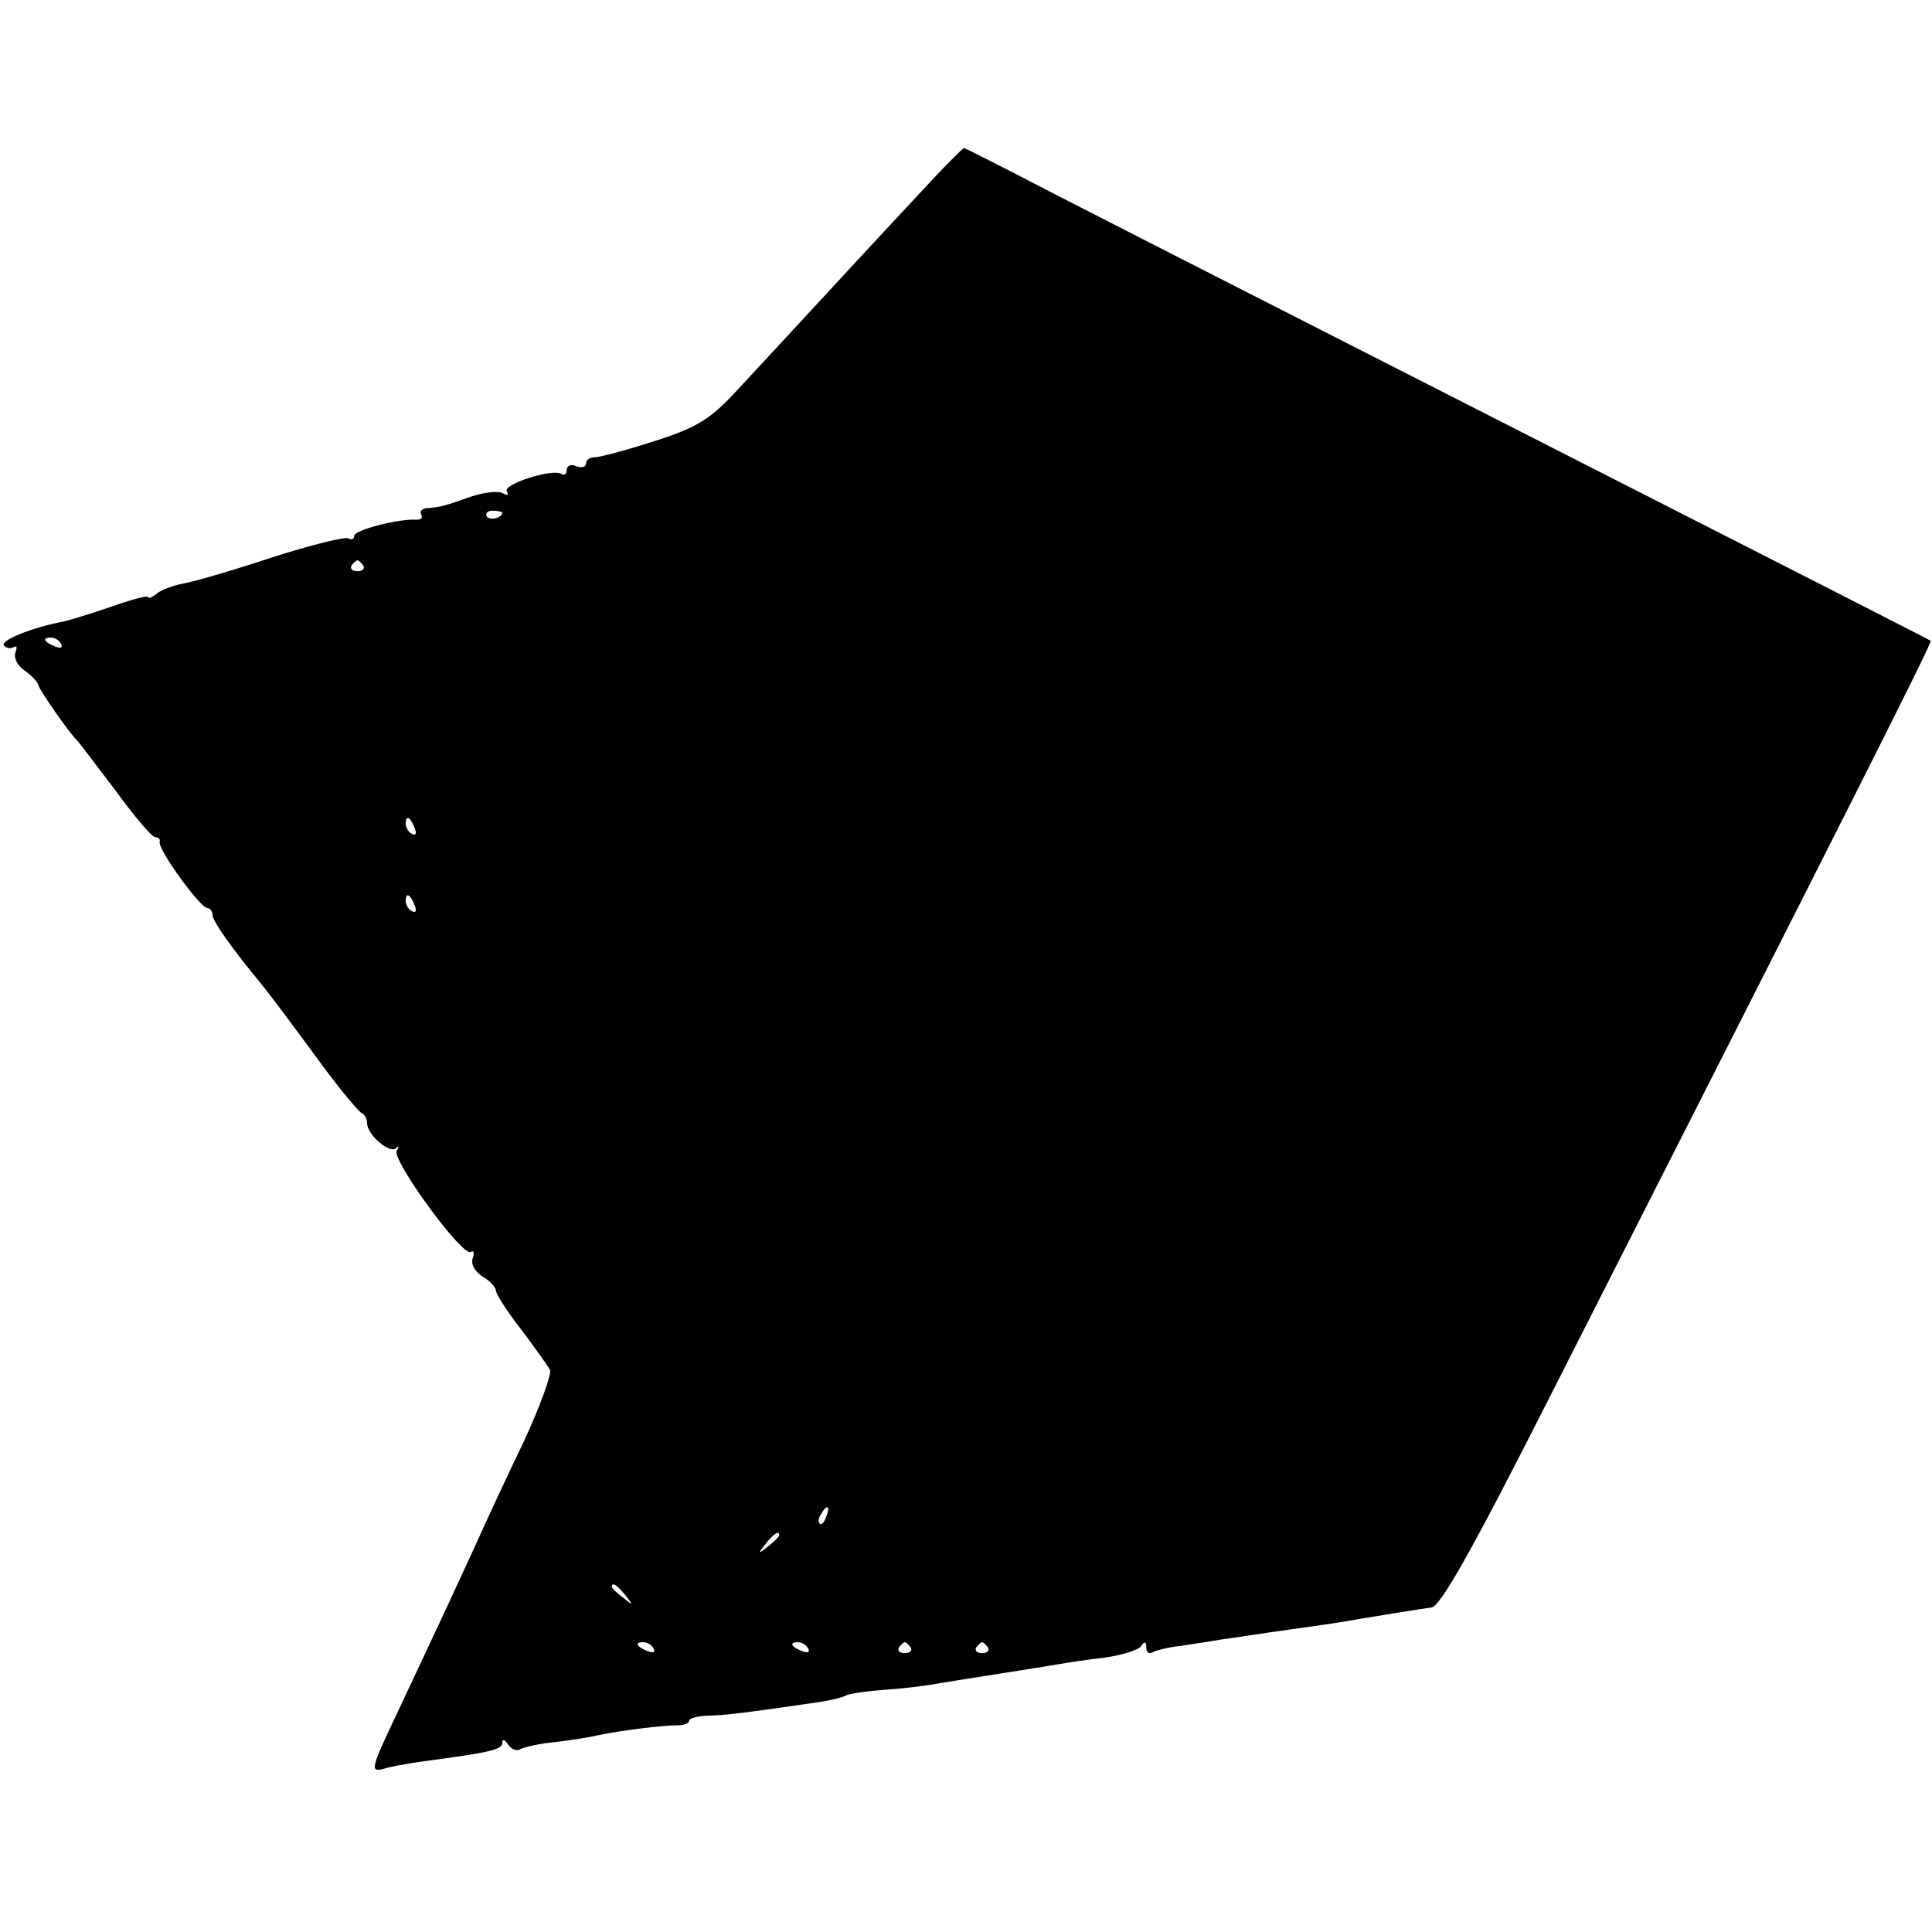
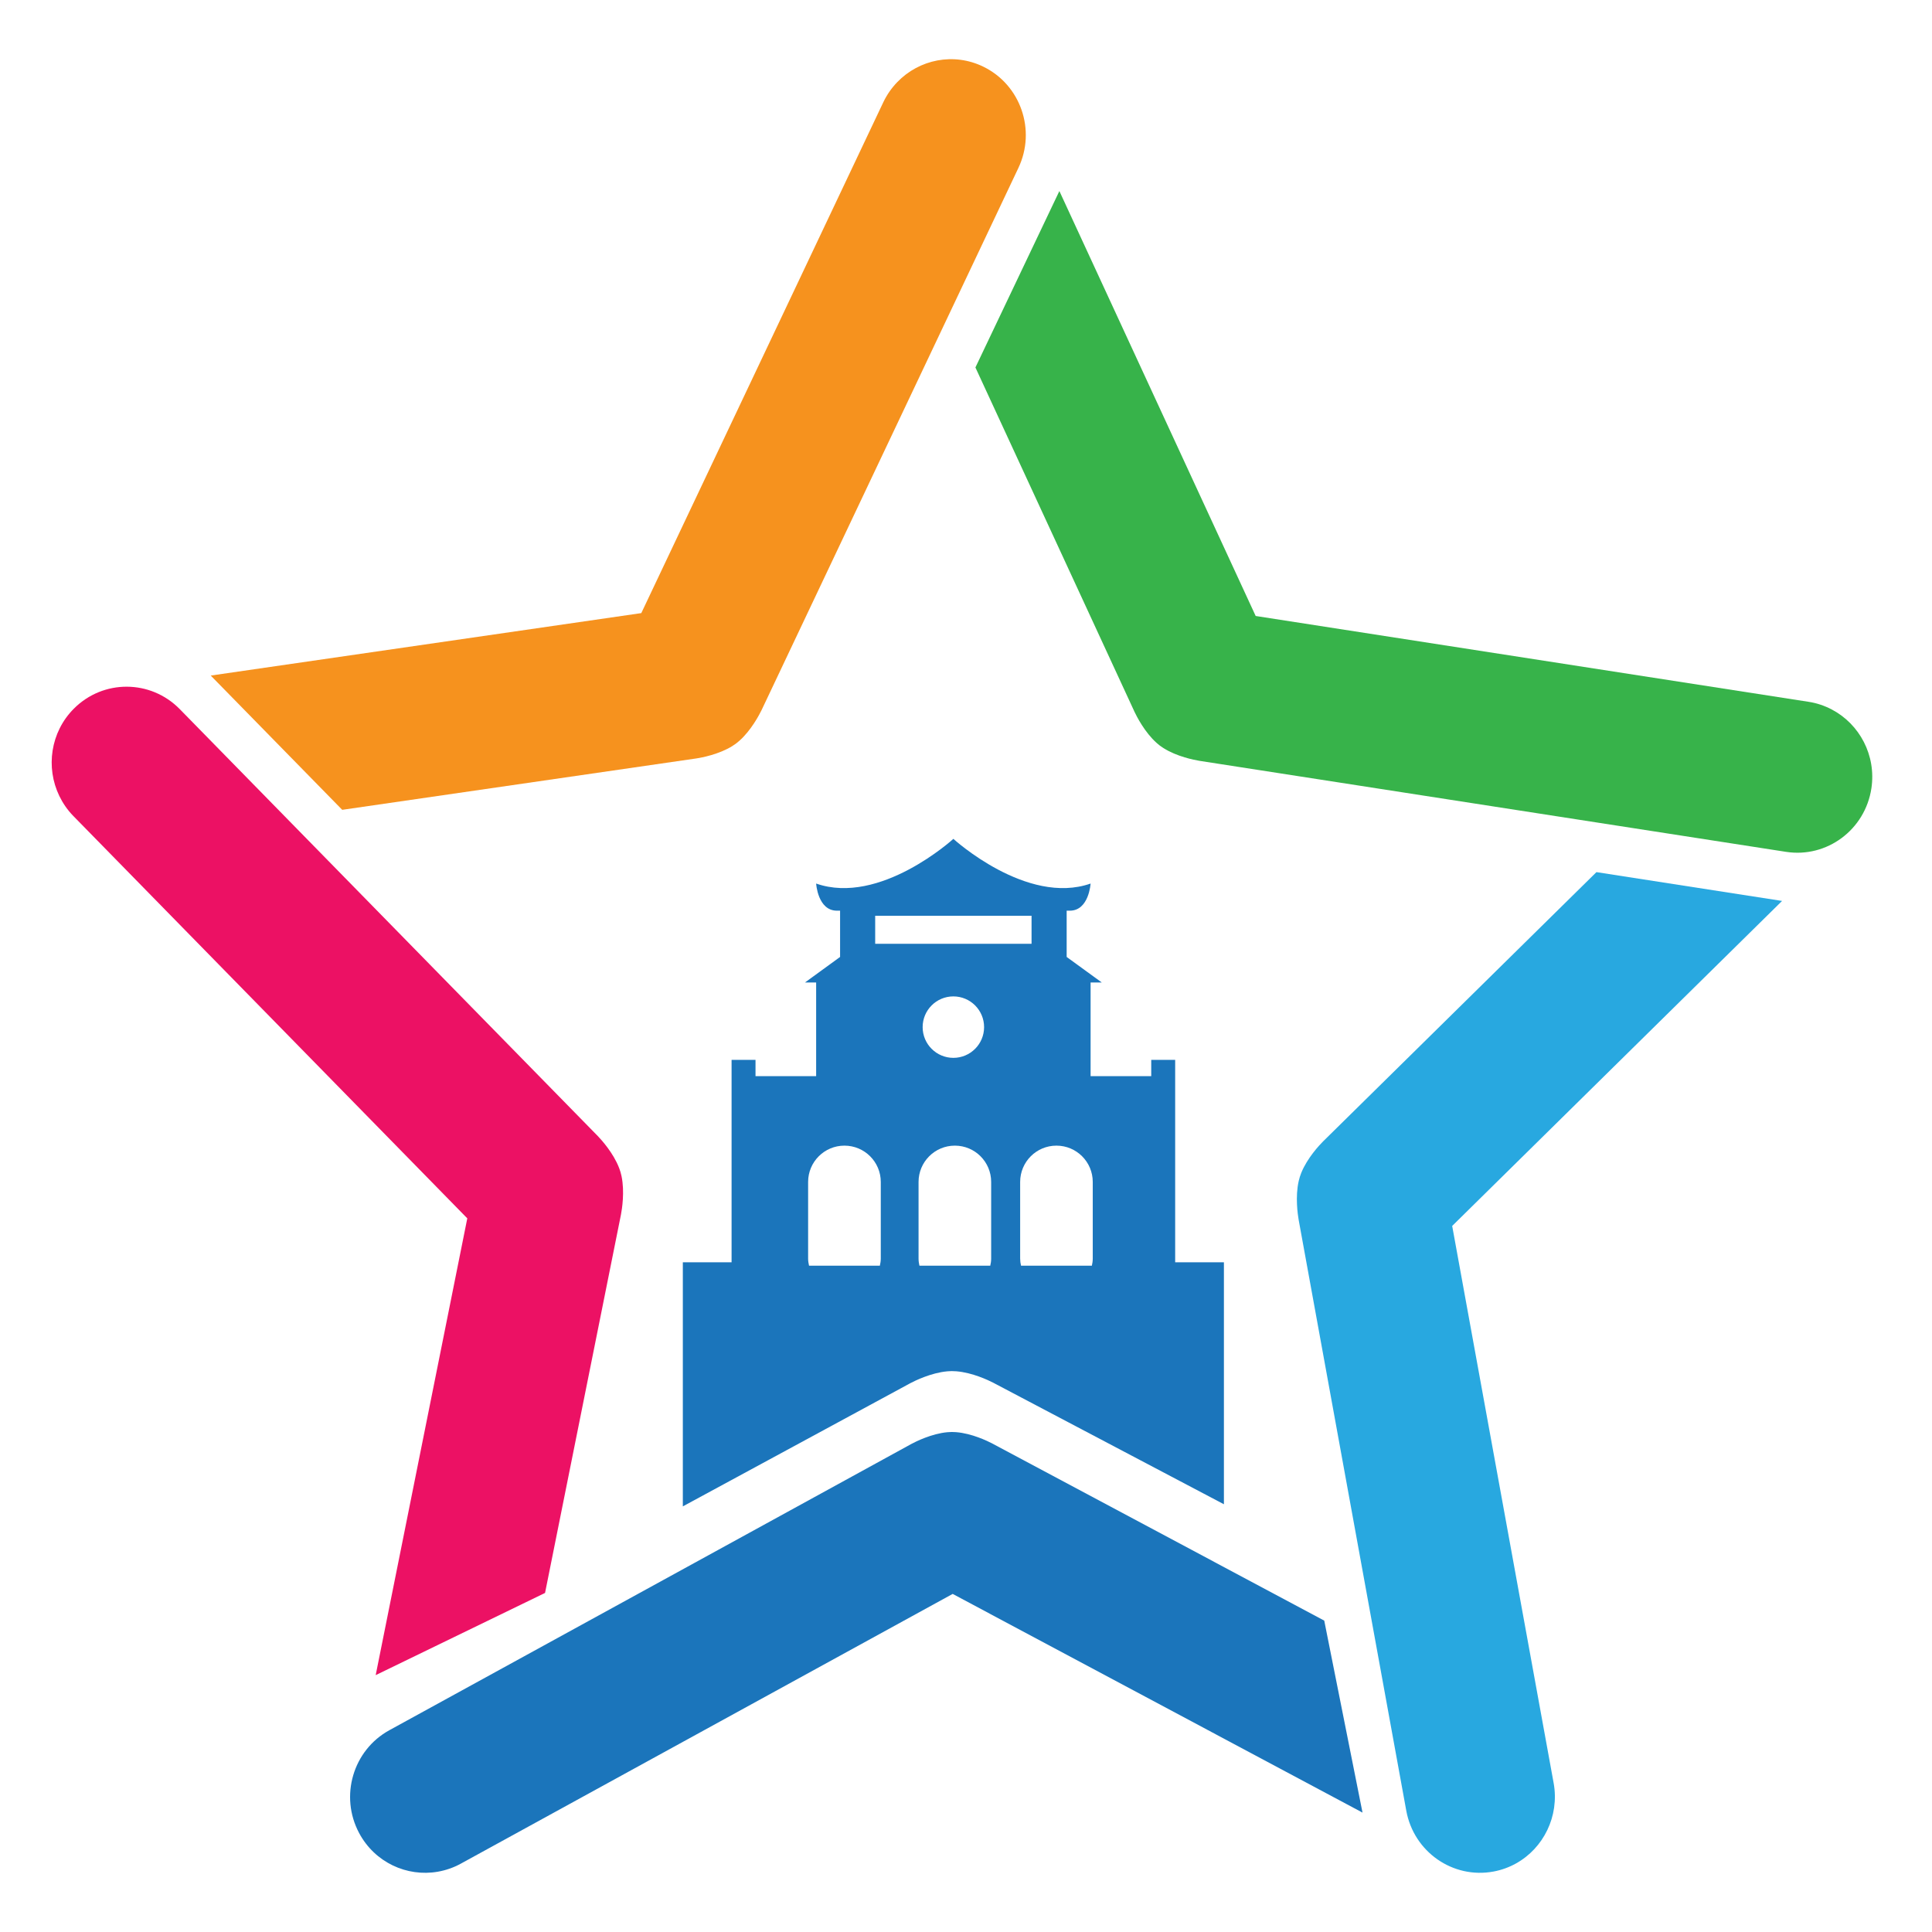
- <svg xmlns="http://www.w3.org/2000/svg" version="1.0" width="300pt" height="300pt" viewBox="0 0 300 300" preserveAspectRatio="xMidYMid meet">
-   <g transform="translate(0,300) scale(0.1,-0.1)" fill="#000000" stroke="none">
-     <path d="M1444 2717 c-27 -29 -97 -104 -155 -167 -58 -63 -126 -136 -150 -162 -37 -39 -57 -52 -123 -73 -43 -14 -85 -25 -92 -25 -8 0 -14 -4 -14 -10 0 -5 -7 -7 -15 -4 -8 4 -15 1 -15 -6 0 -6 -4 -9 -8 -6 -14 9 -92 -16 -85 -27 3 -6 1 -7 -6 -3 -6 4 -28 2 -49 -5 -43 -15 -46 -16 -68 -18 -8 0 -13 -5 -10 -10 3 -5 0 -8 -7 -8 -27 2 -97 -16 -97 -25 0 -5 -4 -7 -9 -4 -5 3 -57 -10 -117 -29 -60 -20 -122 -38 -139 -41 -16 -3 -35 -10 -42 -16 -7 -6 -13 -8 -13 -5 0 3 -26 -4 -57 -15 -32 -11 -65 -21 -74 -23 -48 -9 -98 -29 -93 -37 3 -4 10 -6 15 -3 5 3 6 0 3 -8 -3 -8 3 -21 14 -28 11 -8 21 -18 22 -24 3 -9 48 -74 60 -85 3 -3 29 -38 59 -77 29 -40 57 -73 62 -73 5 0 8 -3 7 -7 -4 -11 63 -103 74 -103 4 0 8 -5 8 -11 0 -9 31 -53 75 -106 16 -20 41 -53 96 -128 28 -38 56 -71 60 -73 5 -2 9 -9 9 -16 0 -18 35 -48 45 -39 4 5 5 3 1 -4 -8 -14 102 -165 115 -157 5 3 6 -2 3 -10 -3 -9 3 -20 15 -28 12 -7 21 -17 21 -22 0 -5 17 -32 39 -60 21 -28 41 -56 45 -63 3 -6 -15 -56 -40 -110 -26 -54 -60 -127 -76 -163 -34 -74 -60 -130 -117 -251 -46 -97 -48 -102 -23 -95 9 3 33 7 52 10 113 15 130 19 130 30 0 6 4 5 9 -3 5 -7 13 -11 19 -7 6 3 31 9 55 11 25 3 56 8 68 11 28 6 96 15 122 15 9 0 17 3 17 7 0 4 12 7 28 8 25 0 64 5 167 20 22 3 43 8 48 11 5 3 32 7 60 9 29 2 61 6 72 8 11 2 56 9 100 16 44 7 89 14 100 16 11 2 43 7 70 10 28 4 53 12 57 18 5 8 8 7 8 -2 0 -7 4 -11 9 -8 5 3 24 8 42 10 19 3 48 7 64 10 17 2 66 10 110 16 44 6 91 13 105 16 36 6 92 15 113 18 14 2 64 91 181 322 463 912 597 1177 594 1179 -3 2 -128 66 -918 468 -173 88 -375 191 -447 228 -73 38 -134 69 -136 69 -2 0 -26 -24 -53 -53z m-664 -513 c0 -8 -19 -13 -24 -6 -3 5 1 9 9 9 8 0 15 -2 15 -3z m-216 -82 c3 -5 -1 -9 -9 -9 -8 0 -12 4 -9 9 3 4 7 8 9 8 2 0 6 -4 9 -8z m-469 -122 c3 -6 -1 -7 -9 -4 -18 7 -21 14 -7 14 6 0 13 -4 16 -10z m549 -286 c3 -8 2 -12 -4 -9 -6 3 -10 10 -10 16 0 14 7 11 14 -7z m0 -120 c3 -8 2 -12 -4 -9 -6 3 -10 10 -10 16 0 14 7 11 14 -7z m639 -949 c-3 -9 -8 -14 -10 -11 -3 3 -2 9 2 15 9 16 15 13 8 -4z m-73 -29 c0 -2 -8 -10 -17 -17 -16 -13 -17 -12 -4 4 13 16 21 21 21 13z m-239 -93 c13 -16 12 -17 -3 -4 -10 7 -18 15 -18 17 0 8 8 3 21 -13z m44 -83 c3 -6 -1 -7 -9 -4 -18 7 -21 14 -7 14 6 0 13 -4 16 -10z m240 0 c3 -6 -1 -7 -9 -4 -18 7 -21 14 -7 14 6 0 13 -4 16 -10z m159 2 c3 -5 -1 -9 -9 -9 -8 0 -12 4 -9 9 3 4 7 8 9 8 2 0 6 -4 9 -8z m120 0 c3 -5 -1 -9 -9 -9 -8 0 -12 4 -9 9 3 4 7 8 9 8 2 0 6 -4 9 -8z" />
+ <svg xmlns="http://www.w3.org/2000/svg" version="1.1" id="Layer_1" x="0px" y="0px" width="300px" height="300px" viewBox="0 0 300 300" enable-background="new 0 0 300 300" xml:space="preserve">
+   <g>
+     <path fill="#28A8E0" d="M141.118,224.9l0.195-0.104C141.195,224.857,141.125,224.896,141.118,224.9z" />
+     <path fill="#28A8E0" d="M154.086,224.904c0,0-0.08-0.047-0.22-0.119L154.086,224.904L154.086,224.904z" />
+     <path fill="#28A8E0" d="M225.495,190.363l51.225-50.466l-28.825-4.474l-42.273,41.643l-0.178,0.172   c-0.576,0.58-2.443,2.57-3.371,4.852c-0.018,0.056-0.042,0.109-0.063,0.165c-0.06,0.159-0.122,0.317-0.171,0.481   c-0.053,0.164-0.091,0.33-0.137,0.496c-0.014,0.056-0.024,0.111-0.042,0.169c-0.551,2.427-0.149,5.174-0.014,5.959l0.038,0.216   l16.681,91.583c1.166,6.4,7.234,10.631,13.554,9.452c5.039-0.94,8.704-5.043,9.401-9.909c0.175-1.237,0.168-2.521-0.069-3.817   L225.495,190.363z" />
+     <path fill="#37B34A" d="M284.432,110.166c-1.096-0.574-2.296-0.989-3.584-1.188L194.981,95.65l-30.482-65.986L151.462,57.06   l24.595,53.235l0.104,0.229c0.35,0.74,1.592,3.181,3.417,4.817c0.045,0.037,0.087,0.077,0.133,0.113   c0.129,0.108,0.258,0.222,0.391,0.325c0.136,0.101,0.282,0.194,0.422,0.29c0.046,0.033,0.095,0.063,0.144,0.096   c2.083,1.322,4.773,1.842,5.548,1.97l0.221,0.035l90.888,14.103c6.354,0.986,12.291-3.427,13.265-9.861   C291.362,117.281,288.741,112.427,284.432,110.166z" />
+     <path fill="#EC1164" d="M72.561,189.184l-14.224,70.93l26.298-12.764l11.743-58.527l0.049-0.245c0.153-0.807,0.59-3.515,0.087-5.93   c-0.014-0.058-0.028-0.115-0.042-0.173c-0.039-0.165-0.077-0.333-0.126-0.497c-0.045-0.166-0.108-0.324-0.164-0.486   c-0.021-0.055-0.042-0.108-0.06-0.162c-0.897-2.321-2.753-4.36-3.301-4.93l-0.157-0.16l-64.747-66.123   c-4.526-4.62-11.893-4.652-16.454-0.07c-3.64,3.656-4.387,9.136-2.251,13.551c0.544,1.122,1.263,2.179,2.181,3.116L72.561,189.184z   " />
+     <path fill="#1B75BB" d="M67.975,290.639c1.218-0.213,2.422-0.617,3.566-1.244l76.389-41.892l63.641,33.956l-5.943-29.811   l-51.343-27.394l-0.22-0.118c-0.723-0.375-3.165-1.559-5.594-1.75c-0.06-0.002-0.115-0.006-0.175-0.009   c-0.171-0.007-0.338-0.018-0.506-0.018c-0.171,0.002-0.338,0.014-0.506,0.024c-0.06,0.002-0.115,0.009-0.175,0.01   c-2.446,0.222-4.903,1.452-5.597,1.825l-0.192,0.106l-80.859,44.342c-5.653,3.101-7.754,10.251-4.694,15.974   C58.208,289.206,63.19,291.473,67.975,290.639z" />
+     <g>
+       <path fill="#1B75BB" d="M141.143,214.896l0.196-0.108c0.715-0.376,3.235-1.624,5.747-1.848c0.06-0.003,0.119-0.009,0.178-0.012    c0.173-0.007,0.345-0.022,0.52-0.024c0.174,0,0.345,0.012,0.52,0.021c0.059,0.002,0.119,0.004,0.178,0.007    c2.495,0.192,5.001,1.393,5.744,1.773l0.224,0.12l35.598,18.754v-37.57h-7.569v-24.304v-4.603v-2.53h-3.716v2.53h-9.416v-14.543    h1.734l-5.45-3.965v-7.185c0.185,0,0.355,0,0.495,0c2.972,0,3.221-4.212,3.221-4.212c-9.91,3.469-21.308-6.938-21.308-6.938    s-11.397,10.406-21.308,6.938c0,0,0.248,4.212,3.221,4.212c0.14,0,0.311,0,0.496,0v7.185l-5.451,3.965h1.734v14.543h-9.415v-2.53    h-3.717v2.53v4.603v24.304h-7.569v37.901L141.143,214.896z M153.908,195.425c0,0.384-0.053,0.751-0.14,1.108h-11    c-0.081-0.357-0.136-0.725-0.136-1.108v-11.891c0-3.113,2.523-5.64,5.639-5.64c3.121,0,5.636,2.526,5.636,5.64V195.425z     M143.268,159.492c0-2.635,2.136-4.771,4.77-4.771c2.635,0,4.771,2.136,4.771,4.771c0,2.633-2.136,4.771-4.771,4.771    C145.404,164.263,143.268,162.125,143.268,159.492z M169.682,183.534v11.891c0,0.384-0.053,0.751-0.137,1.108h-10.999    c-0.088-0.357-0.137-0.725-0.137-1.108v-11.891c0-3.113,2.513-5.64,5.636-5.64C167.162,177.895,169.682,180.421,169.682,183.534z     M135.898,142.199h12.14h12.141v4.356h-12.141h-12.14V142.199z M125.484,183.534c0-3.113,2.525-5.64,5.64-5.64    c3.116,0,5.643,2.526,5.643,5.64v11.891c0,0.384-0.063,0.751-0.143,1.108h-10.998c-0.082-0.357-0.142-0.725-0.142-1.108V183.534z" />
+     </g>
+     <polygon fill="#FBED1F" points="103.765,110.563 103.765,110.563 103.765,110.563  " />
+     <path fill="#F6921E" d="M152.684,10.351c-4.621-2.245-9.967-1.118-13.359,2.401c-0.862,0.895-1.602,1.937-2.167,3.125   L99.581,95.202l-66.859,9.699l20.418,20.848l54.767-7.948l0.244-0.035c0.806-0.124,3.469-0.62,5.549-1.909   c0.045-0.033,0.094-0.064,0.143-0.098c0.139-0.093,0.286-0.185,0.422-0.285c0.136-0.101,0.266-0.213,0.395-0.321   c0.049-0.037,0.091-0.075,0.133-0.112c1.856-1.633,3.13-4.092,3.479-4.805l0.094-0.201l39.772-83.963   C160.919,20.204,158.479,13.169,152.684,10.351z" />
  </g>
</svg>
